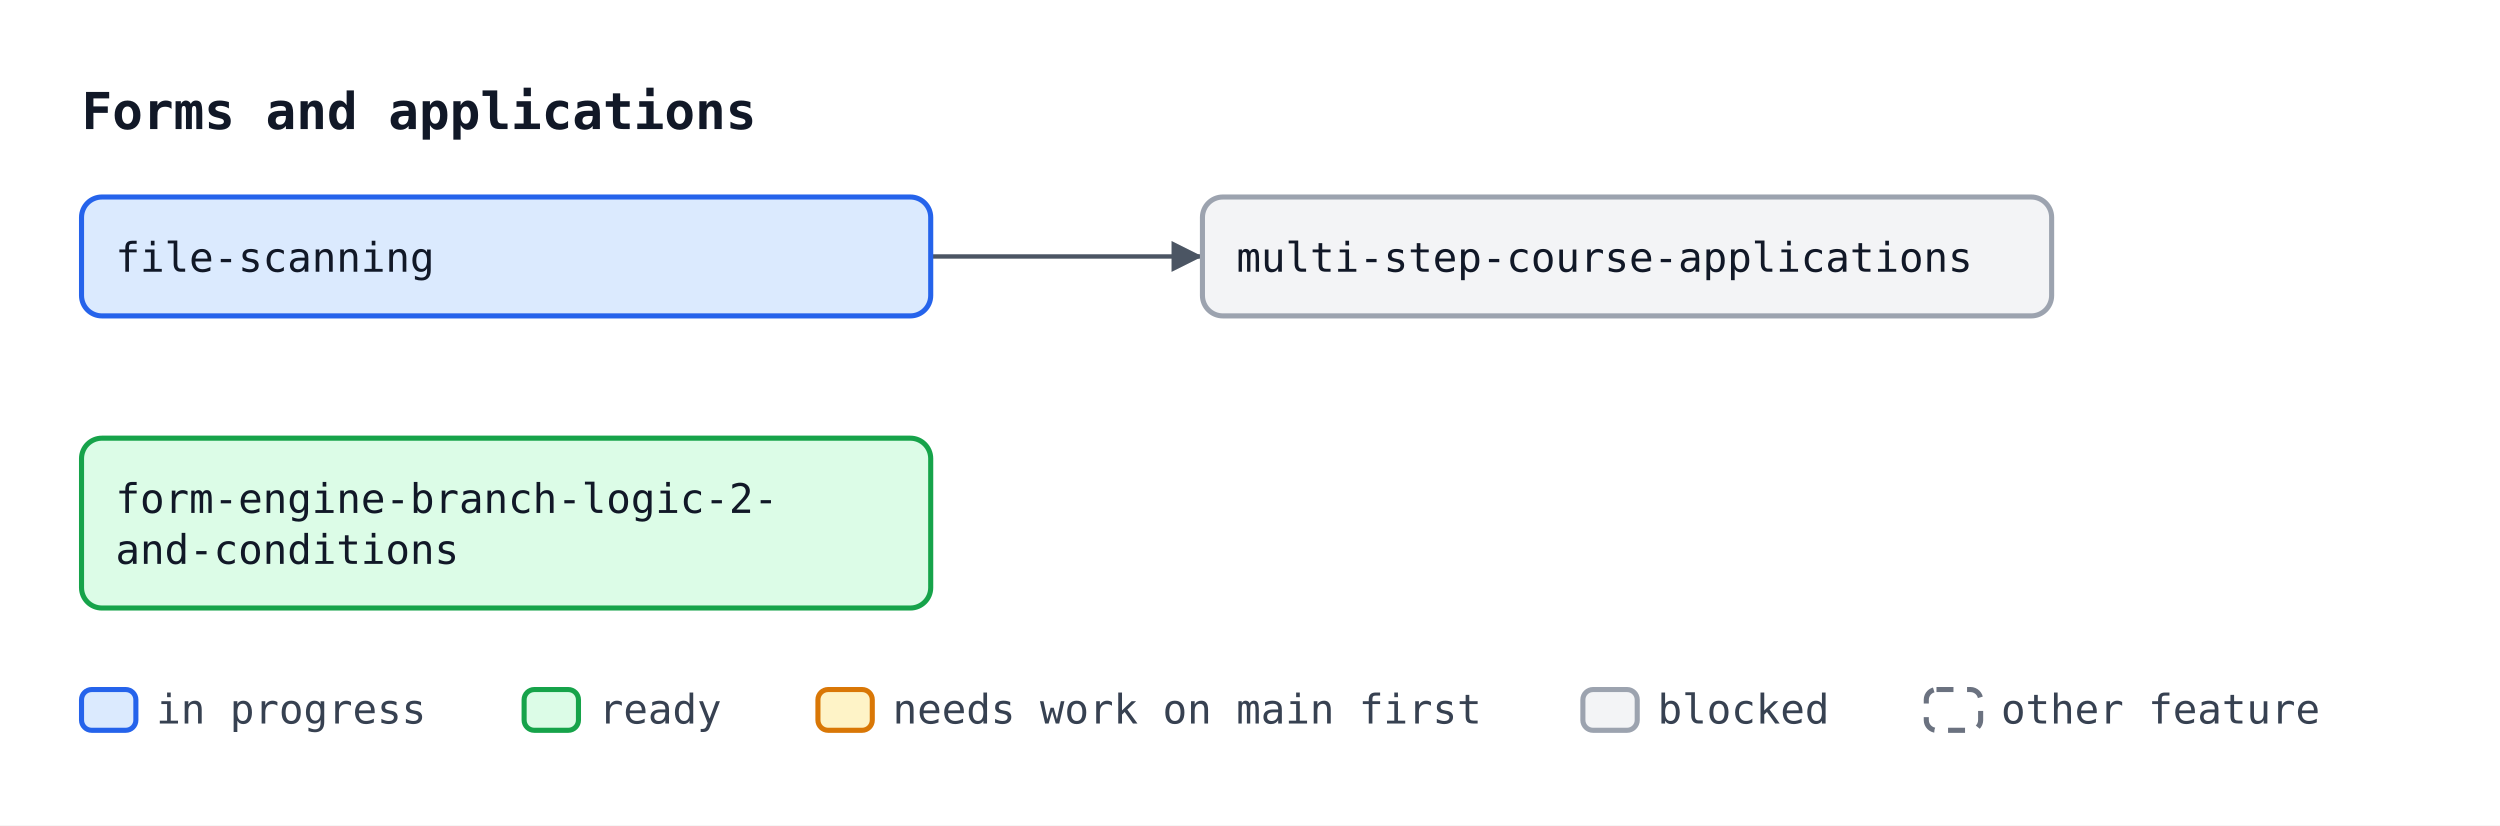
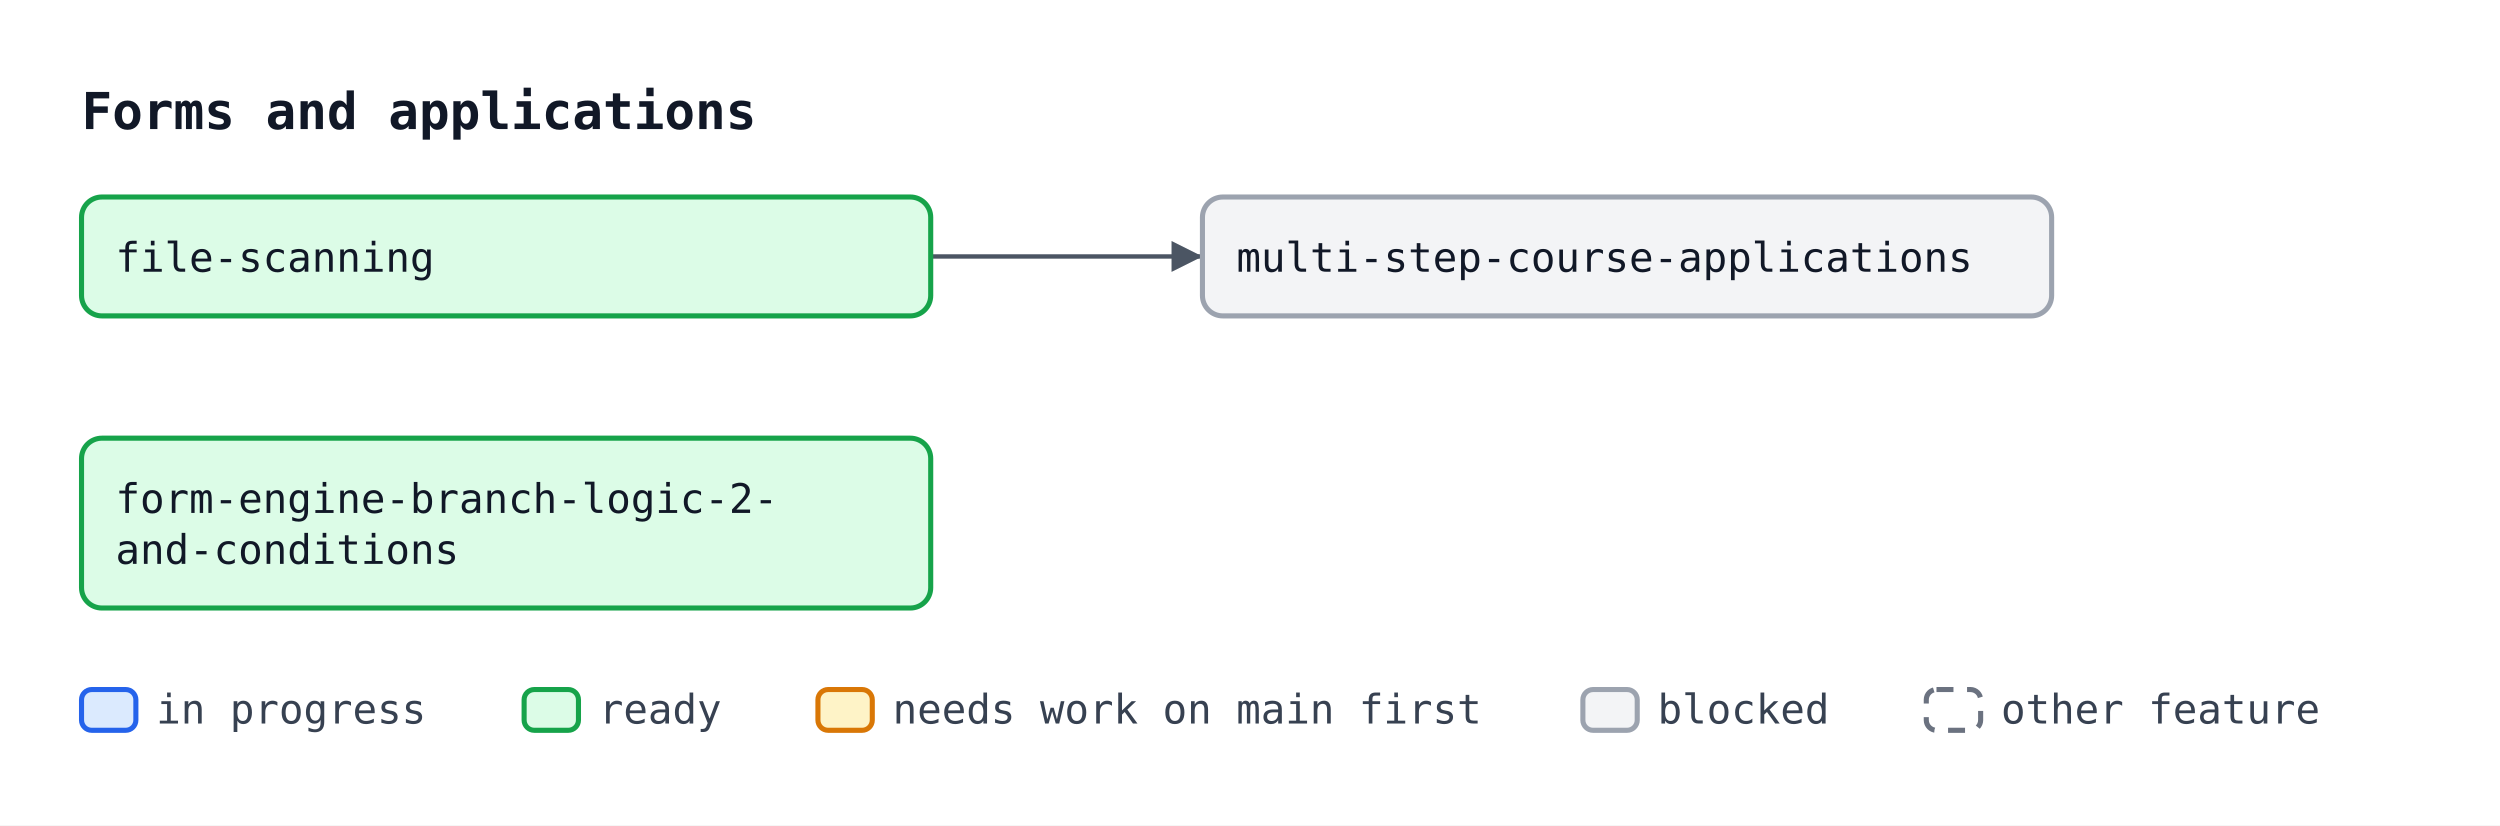
<svg xmlns="http://www.w3.org/2000/svg" width="736" height="243" viewBox="0 0 736 243" font-family="ui-monospace, SFMono-Regular, Menlo, Consolas, monospace" font-size="12">
  <defs>
    <marker id="arrow" viewBox="0 0 10 10" refX="10" refY="5" markerWidth="7" markerHeight="7" orient="auto-start-reverse">
      <path d="M0,0 L10,5 L0,10 z" fill="#4b5563" />
    </marker>
  </defs>
  <rect width="736" height="243" fill="#ffffff" />
  <text x="24" y="38" font-size="15" font-weight="bold" fill="#111827">Forms and applications</text>
  <path d="M274.0,75.5 C314.0,75.5 314.0,75.5 354.0,75.5" fill="none" stroke="#4b5563" stroke-width="1.3" marker-end="url(#arrow)" />
-   <rect x="24.0" y="58.0" width="250" height="35" rx="6" fill="#dbeafe" stroke="#2563eb" stroke-width="1.5" />
+   <rect x="24.0" y="58.0" width="250" height="35" rx="6" fill="#dcfce7" stroke="#16a34a" stroke-width="1.5" />
  <text x="34.0" y="80.0" fill="#111827">file-scanning</text>
  <rect x="354.0" y="58.0" width="250" height="35" rx="6" fill="#f3f4f6" stroke="#9ca3af" stroke-width="1.5" />
  <text x="364.0" y="80.0" fill="#111827">multi-step-course-applications</text>
  <rect x="24.0" y="129.0" width="250" height="50" rx="6" fill="#dcfce7" stroke="#16a34a" stroke-width="1.5" />
  <text x="34.0" y="151.0" fill="#111827">form-engine-branch-logic-2-</text>
  <text x="34.0" y="166.0" fill="#111827">and-conditions</text>
  <rect x="24.0" y="203" width="16" height="12" rx="3" fill="#dbeafe" stroke="#2563eb" stroke-width="1.5" />
  <text x="46.0" y="213" fill="#374151">in progress</text>
  <rect x="154.3" y="203" width="16" height="12" rx="3" fill="#dcfce7" stroke="#16a34a" stroke-width="1.5" />
  <text x="176.3" y="213" fill="#374151">ready</text>
  <rect x="240.8" y="203" width="16" height="12" rx="3" fill="#fef3c7" stroke="#d97706" stroke-width="1.5" />
  <text x="262.8" y="213" fill="#374151">needs work on main first</text>
  <rect x="466.0" y="203" width="16" height="12" rx="3" fill="#f3f4f6" stroke="#9ca3af" stroke-width="1.5" />
  <text x="488.0" y="213" fill="#374151">blocked</text>
  <rect x="567.1" y="203" width="16" height="12" rx="3" fill="#ffffff" stroke="#6b7280" stroke-width="1.5" stroke-dasharray="5 4" />
  <text x="589.1" y="213" fill="#374151">other feature</text>
</svg>
